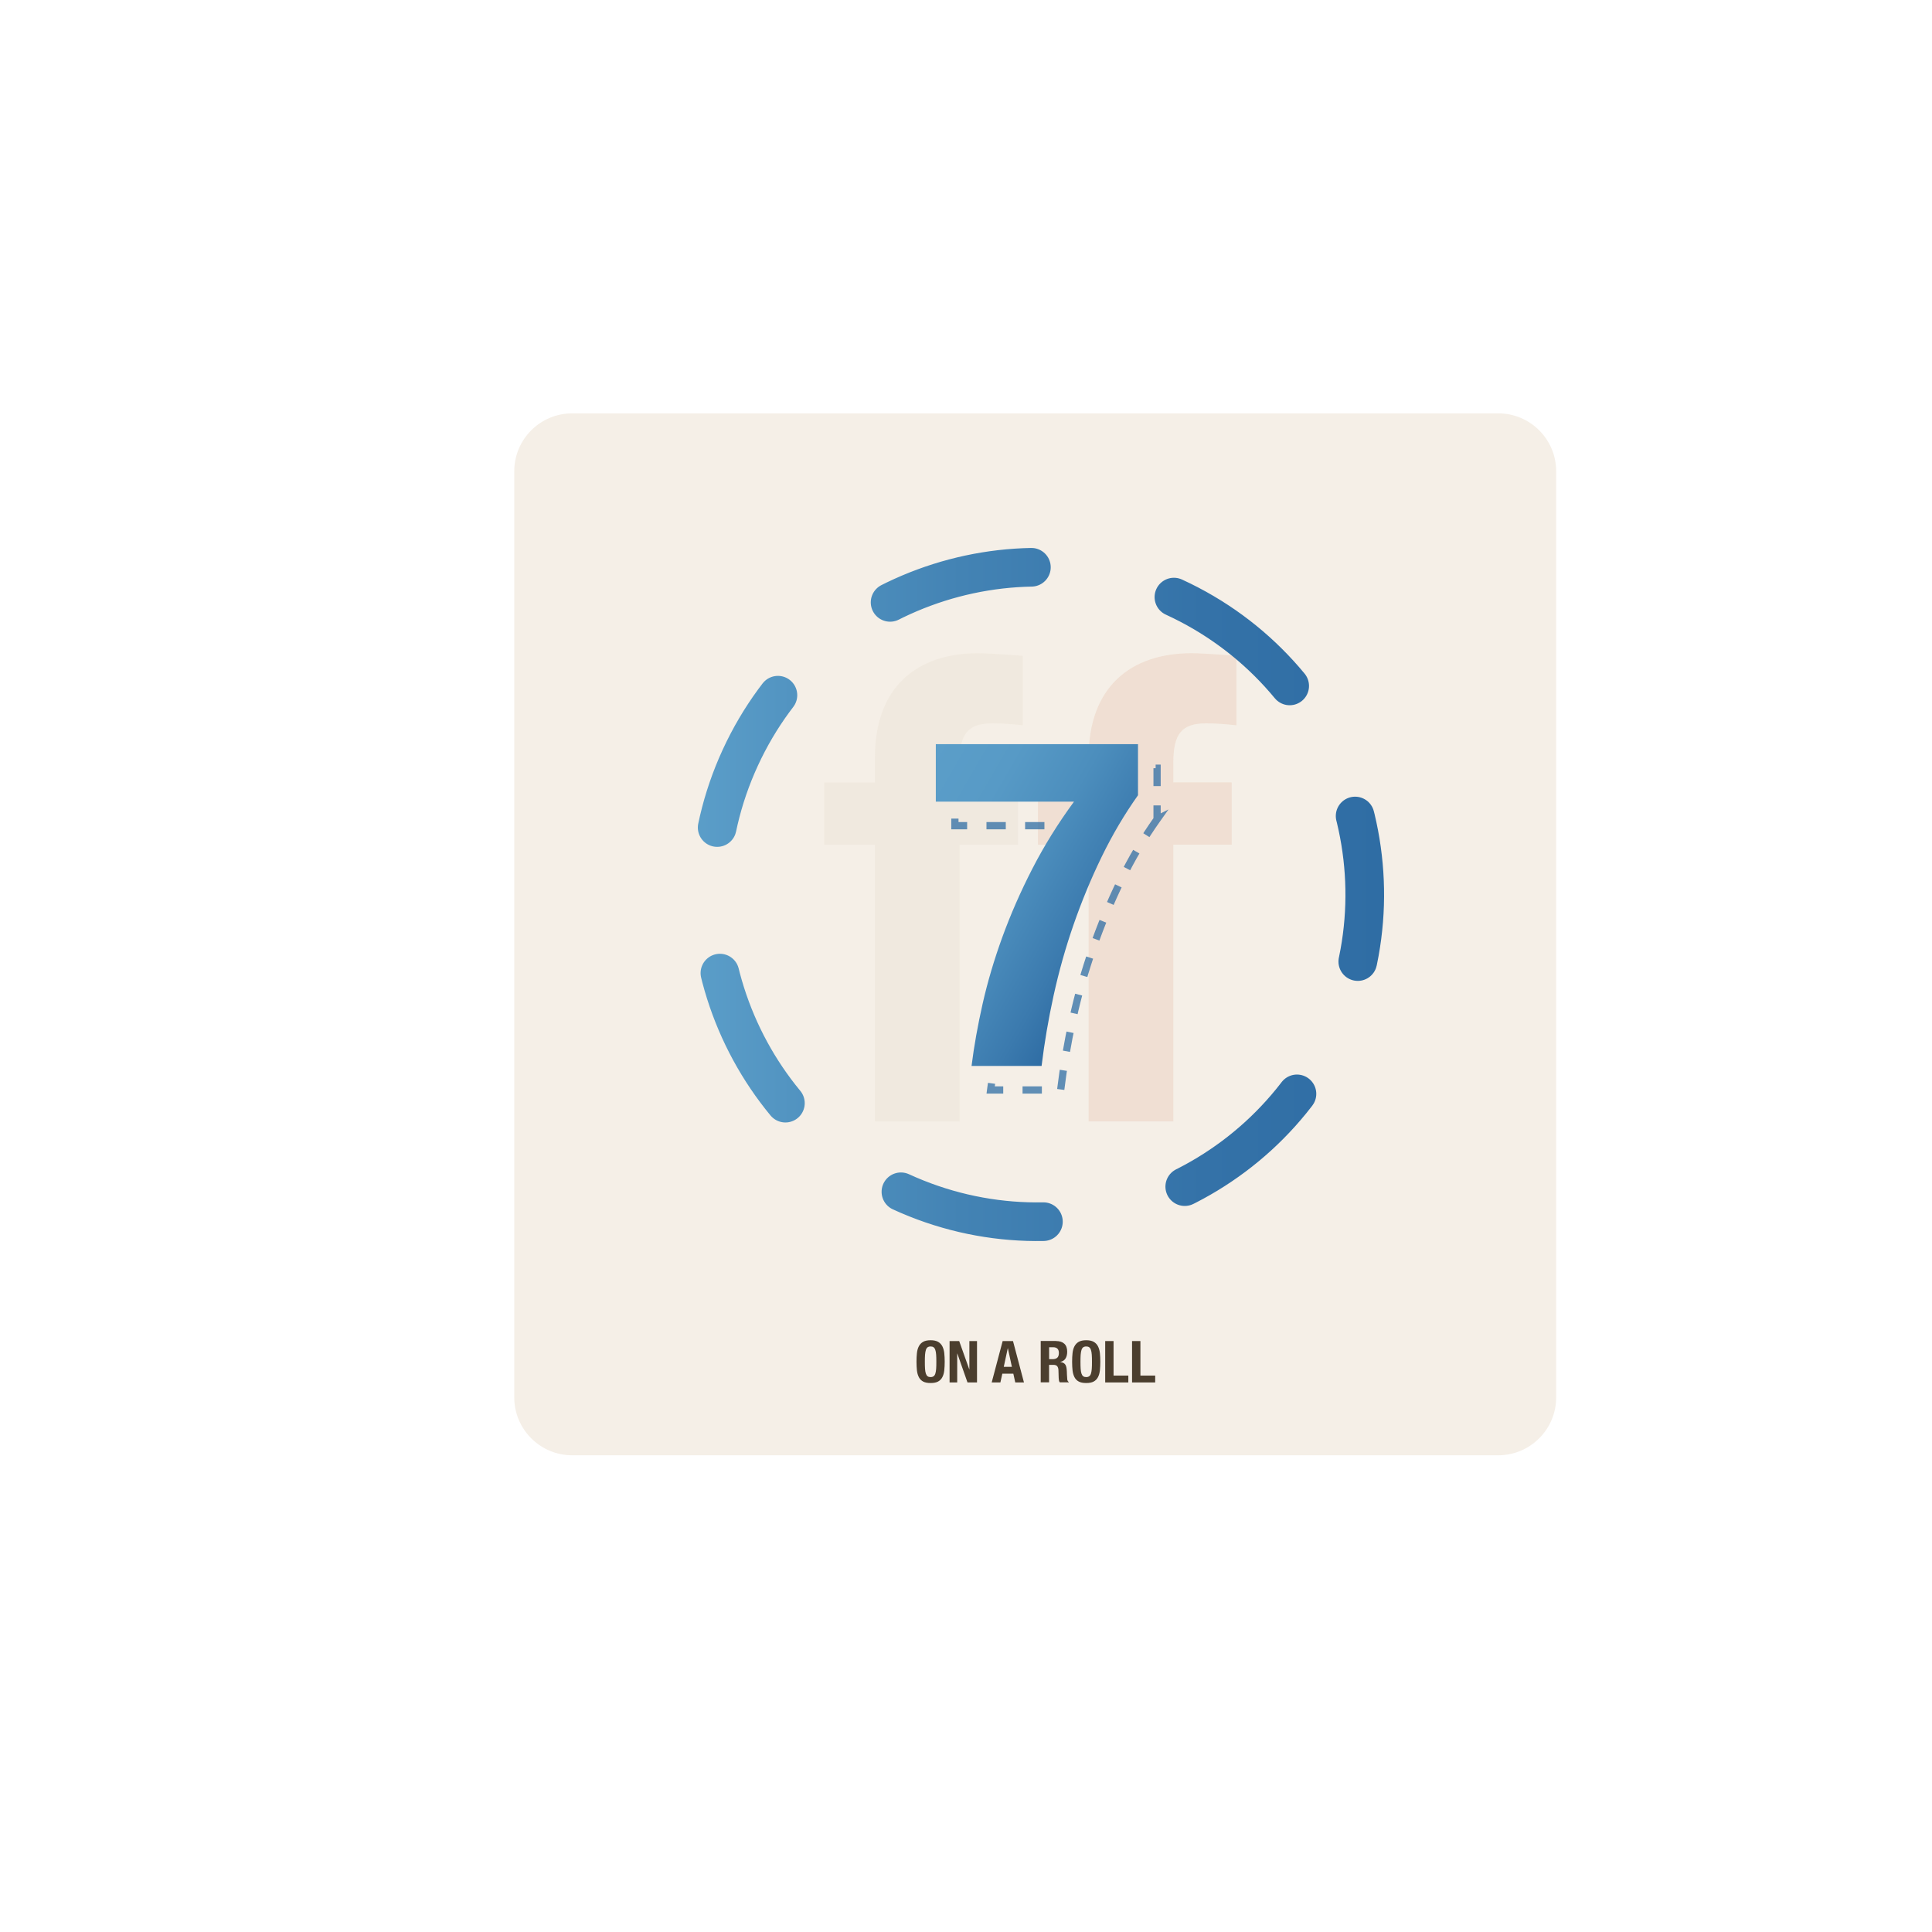
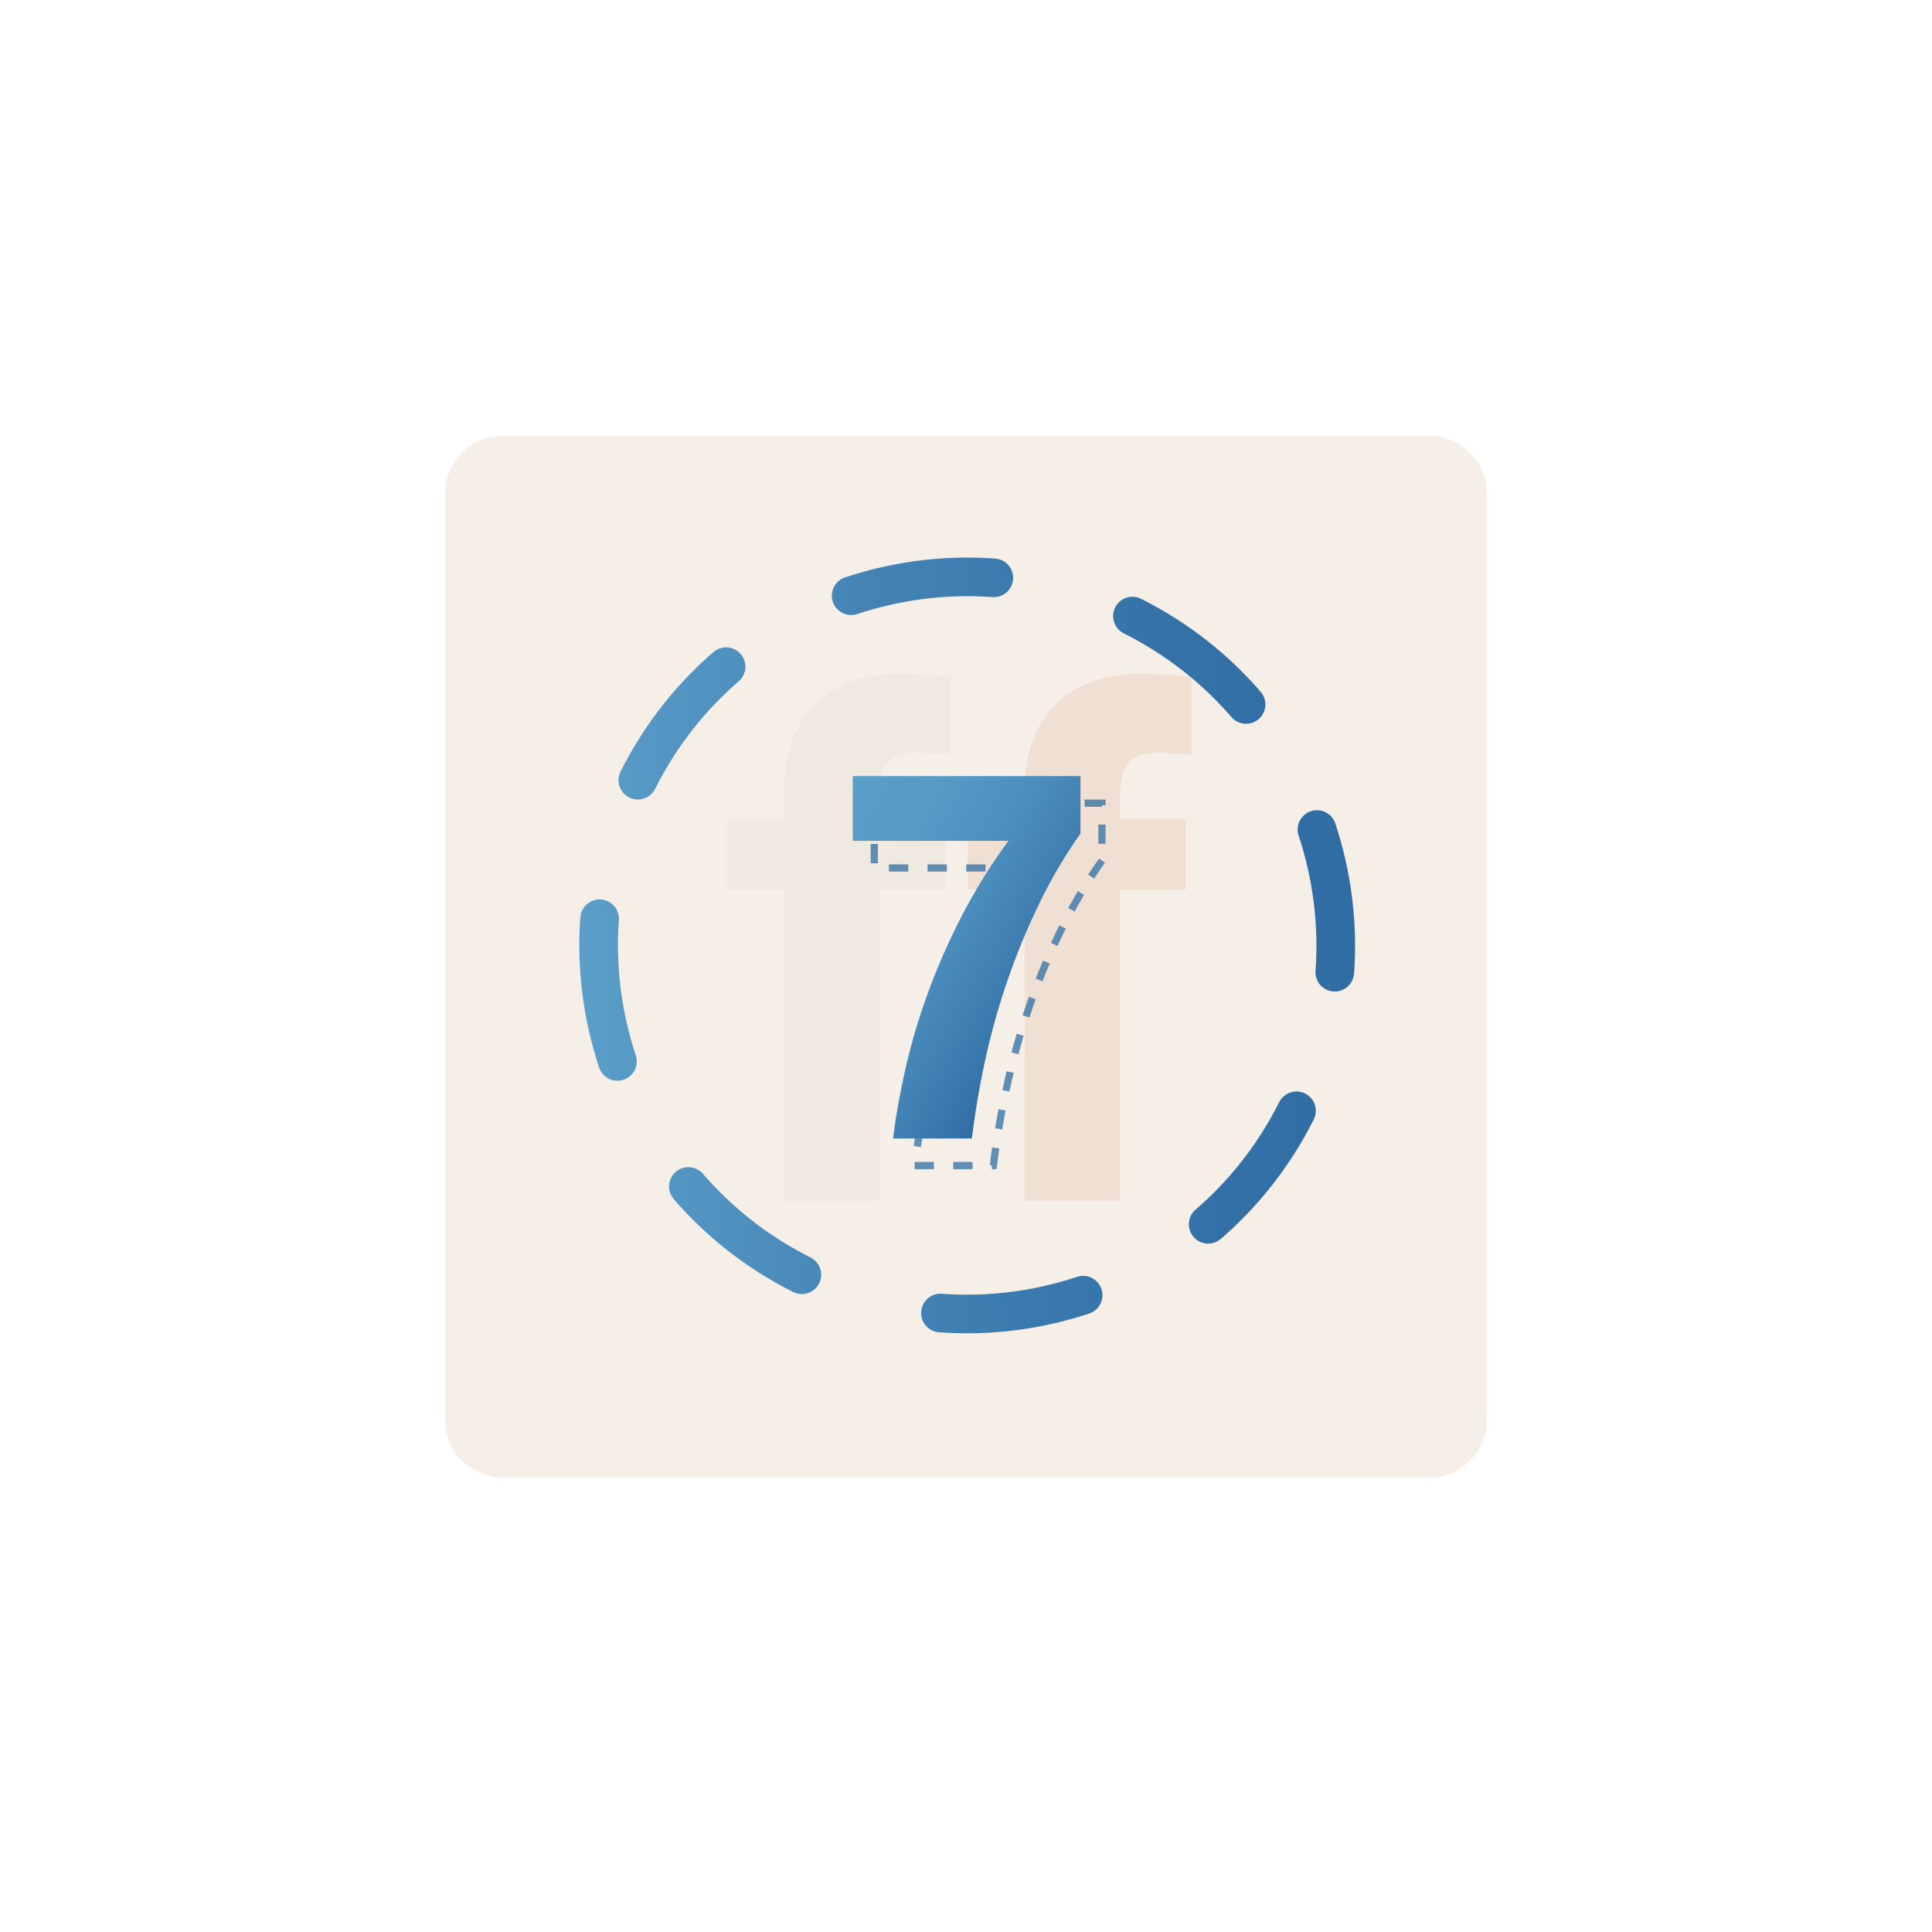
<svg xmlns="http://www.w3.org/2000/svg" viewBox="0 0 400 400">
  <defs>
-     <linearGradient id="c" x1="185.5" y1="168.38" x2="230.77" y2="194.52" gradientUnits="userSpaceOnUse">
+     <linearGradient id="c" x1="167.26" y1="176.81" x2="218.23" y2="206.24" gradientUnits="userSpaceOnUse">
      <stop offset="0" stop-color="#5b9ec9" />
      <stop offset=".29" stop-color="#579ac6" />
      <stop offset=".57" stop-color="#4c8ebd" />
      <stop offset=".85" stop-color="#3b7aae" />
      <stop offset="1" stop-color="#2f6da4" />
    </linearGradient>
-     <linearGradient id="d" x1="143.06" y1="185.2" x2="286.54" y2="185.2" gradientTransform="translate(293.28 -87.34) rotate(65.3)" gradientUnits="userSpaceOnUse">
+     <linearGradient id="d" x1="119.97" y1="195.74" x2="280.54" y2="195.74" gradientTransform="translate(285.28 -71.07) rotate(63.33)" gradientUnits="userSpaceOnUse">
      <stop offset="0" stop-color="#5b9ec9" />
      <stop offset=".39" stop-color="#4383b4" />
      <stop offset=".74" stop-color="#3472a8" />
      <stop offset="1" stop-color="#2f6da4" />
    </linearGradient>
  </defs>
  <g id="a" data-name="Backgrounds">
-     <rect x="106.47" y="85.58" width="215.72" height="215.72" rx="12" ry="12" fill="#f5efe7" />
+     <rect x="92.14" y="90.22" width="215.72" height="215.72" rx="12" ry="12" fill="#f5efe7" />
  </g>
-   <g id="b" data-name="7 Sparks">
-     <path d="M181.14,174.89h-10.49v-12.9h10.49v-5.16c0-14.66,8.76-21.59,21.35-21.59,1.23,0,4.07.14,9.26.54v14.39c-2.22-.27-4.44-.41-6.29-.41-5.06,0-6.79,2.17-6.79,8.15v4.07h12.09v12.9h-12.09v57.29h-17.53v-57.29Z" fill="#d9c9b0" opacity=".15" />
-     <path d="M225.39,174.89h-10.49v-12.9h10.49v-5.16c0-14.66,8.76-21.59,21.35-21.59,1.23,0,4.07.14,9.26.54v14.39c-2.22-.27-4.44-.41-6.29-.41-5.06,0-6.79,2.17-6.79,8.15v4.07h12.09v12.9h-12.09v57.29h-17.53v-57.29Z" fill="#d4845b" opacity=".15" />
+   <g id="b" data-name="On A Roll">
+     <path d="M162.34,184.14h-11.81v-14.52h11.81v-5.81c0-16.51,9.87-24.31,24.05-24.31,1.39,0,4.59.15,10.43.61v16.21c-2.5-.31-5-.46-7.09-.46-5.7,0-7.64,2.45-7.64,9.17v4.59h13.62v14.52h-13.62v64.52h-19.74v-64.52Z" fill="#d9c9b0" opacity=".15" />
+     <path d="M212.18,184.14h-11.81v-14.52h11.81v-5.81c0-16.51,9.87-24.31,24.05-24.31,1.39,0,4.59.15,10.43.61v16.21c-2.5-.31-5-.46-7.09-.46-5.7,0-7.64,2.45-7.64,9.17v4.59h13.62v14.52h-13.62v64.52h-19.74v-64.52Z" fill="#d4845b" opacity=".15" />
    <g opacity=".75">
-       <path d="M239.58,169.6c-2.82,3.97-5.33,8.22-7.54,12.77-2.21,4.54-4.14,9.22-5.81,14.02-1.59,4.58-2.98,9.38-4.13,14.64-1.09,4.96-1.92,9.84-2.5,14.64h-14.5c.51-4.09,1.28-8.4,2.3-12.91,1.02-4.51,2.38-9.1,4.08-13.78,1.7-4.67,3.76-9.38,6.19-14.11,2.43-4.74,5.31-9.38,8.64-13.92h-28.61v-11.9h41.86v10.56Z" fill="none" stroke="#2f6da4" stroke-dasharray="4" stroke-miterlimit="10" stroke-width="1.5" />
+       <path d="M228.16,178.18c-3.17,4.47-6,9.26-8.49,14.38-2.49,5.12-4.67,10.38-6.54,15.78-1.79,5.16-3.35,10.57-4.65,16.49-1.23,5.59-2.16,11.08-2.81,16.49h-16.33c.58-4.61,1.44-9.46,2.6-14.54,1.15-5.08,2.68-10.25,4.59-15.51,1.91-5.26,4.23-10.56,6.97-15.89,2.74-5.33,5.98-10.56,9.73-15.68h-32.22v-13.41h47.14v11.89Z" fill="none" stroke="#2f6da4" stroke-dasharray="4" stroke-miterlimit="10" stroke-width="1.5" />
    </g>
-     <path d="M235.63,164.62c-2.82,3.97-5.33,8.22-7.54,12.77-2.21,4.54-4.14,9.22-5.81,14.02-1.67,4.8-3.04,9.68-4.13,14.64-1.09,4.96-1.92,9.84-2.5,14.64h-14.5c.51-4.09,1.28-8.4,2.3-12.91,1.02-4.51,2.38-9.1,4.08-13.78,1.7-4.67,3.76-9.38,6.19-14.11,2.43-4.74,5.31-9.38,8.64-13.92h-28.61v-11.9h41.86v10.56Z" fill="url(#c)" />
-     <circle cx="214.8" cy="185.2" r="67.74" transform="translate(-43.21 302.95) rotate(-65.3)" fill="none" stroke="url(#d)" stroke-dasharray="30.4 30.4" stroke-linecap="round" stroke-miterlimit="10" stroke-width="8" />
-     <g>
-       <rect x="142.99" y="277.65" width="142.68" height="12.42" fill="none" />
-       <path d="M189.84,280.14c.06-.55.19-1.02.4-1.41.2-.39.5-.7.88-.92.38-.22.9-.33,1.55-.33s1.16.11,1.55.33c.38.22.68.53.88.92.2.39.34.86.4,1.41s.09,1.15.09,1.79-.03,1.26-.09,1.8c-.06.54-.19,1.01-.4,1.4-.2.39-.5.69-.88.9-.38.21-.9.31-1.55.31s-1.16-.1-1.55-.31c-.38-.21-.68-.51-.88-.9-.2-.39-.34-.86-.4-1.4-.06-.54-.09-1.14-.09-1.8s.03-1.25.09-1.79ZM191.52,283.41c.03.4.08.73.17.98s.2.44.36.55c.16.12.36.17.62.17s.46-.06.62-.17c.16-.12.28-.3.36-.55s.14-.58.17-.98c.03-.4.04-.89.04-1.47s-.01-1.06-.04-1.46c-.03-.4-.08-.73-.17-.98-.08-.26-.2-.44-.36-.56-.16-.12-.36-.17-.62-.17s-.46.06-.62.17c-.16.12-.28.3-.36.56-.08.26-.14.58-.17.98-.03.4-.04.89-.04,1.46s.01,1.07.04,1.47Z" fill="#4b3e2e" />
-       <path d="M200.68,283.52h.02v-5.87h1.58v8.57h-1.97l-2.11-6h-.02v6h-1.58v-8.57h1.99l2.09,5.87Z" fill="#4b3e2e" />
-       <path d="M209.73,277.65l2.27,8.57h-1.8l-.4-1.81h-2.28l-.4,1.81h-1.8l2.27-8.57h2.14ZM209.5,282.99l-.83-3.85h-.02l-.83,3.85h1.68Z" fill="#4b3e2e" />
-       <path d="M218.67,277.65c.72,0,1.28.18,1.68.55.4.36.6.92.6,1.66,0,.58-.12,1.05-.35,1.41-.23.36-.59.6-1.08.7v.02c.43.06.75.2.95.42s.32.56.37,1.04c.02.16.03.33.04.52,0,.19.02.4.02.63.02.46.04.8.07,1.04.05.24.15.4.31.49v.07h-1.87c-.09-.12-.14-.26-.17-.41-.02-.16-.04-.32-.05-.49l-.05-1.64c-.02-.34-.1-.6-.25-.79-.15-.19-.41-.29-.77-.29h-.92v3.62h-1.73v-8.57h3.19ZM217.93,281.4c.42,0,.74-.1.96-.29.22-.2.34-.53.34-.99,0-.79-.4-1.19-1.2-1.19h-.82v2.47h.72Z" fill="#4b3e2e" />
-       <path d="M222.06,280.14c.06-.55.19-1.02.4-1.41.2-.39.5-.7.88-.92.38-.22.9-.33,1.55-.33s1.16.11,1.55.33c.38.22.68.53.88.92.2.39.34.86.4,1.41.06.55.09,1.15.09,1.79s-.03,1.26-.09,1.8c-.06.54-.19,1.01-.4,1.4-.2.39-.5.69-.88.9s-.9.31-1.55.31-1.16-.1-1.55-.31-.68-.51-.88-.9c-.2-.39-.34-.86-.4-1.4-.06-.54-.09-1.14-.09-1.8s.03-1.25.09-1.79ZM223.74,283.41c.03.4.08.73.17.98s.2.44.36.55c.16.12.36.17.62.17s.46-.06.62-.17c.16-.12.28-.3.36-.55s.14-.58.17-.98c.03-.4.04-.89.04-1.47s-.01-1.06-.04-1.46c-.03-.4-.08-.73-.17-.98-.08-.26-.2-.44-.36-.56s-.36-.17-.62-.17-.46.06-.62.17-.28.3-.36.56c-.08.26-.14.58-.17.98-.03.4-.04.89-.04,1.46s.01,1.07.04,1.47Z" fill="#4b3e2e" />
-       <path d="M228.82,277.65h1.73v7.15h3.06v1.42h-4.79v-8.57Z" fill="#4b3e2e" />
-       <path d="M234.38,277.65h1.73v7.15h3.06v1.42h-4.79v-8.57Z" fill="#4b3e2e" />
-     </g>
+     <path d="M223.71,172.57c-3.17,4.47-6,9.26-8.49,14.38-2.49,5.12-4.67,10.38-6.54,15.78-1.88,5.41-3.42,10.9-4.65,16.49-1.23,5.59-2.16,11.08-2.81,16.49h-16.33c.58-4.61,1.44-9.46,2.6-14.54,1.15-5.08,2.68-10.25,4.59-15.51,1.91-5.26,4.23-10.56,6.97-15.89,2.74-5.33,5.98-10.56,9.73-15.68h-32.22v-13.41h47.14v11.89Z" fill="url(#c)" />
+     <circle cx="200.25" cy="195.74" r="76.29" transform="translate(-64.55 286.83) rotate(-63.33)" fill="none" stroke="url(#d)" stroke-dasharray="29.96 29.96" stroke-linecap="round" stroke-miterlimit="10" stroke-width="8" />
  </g>
</svg>
